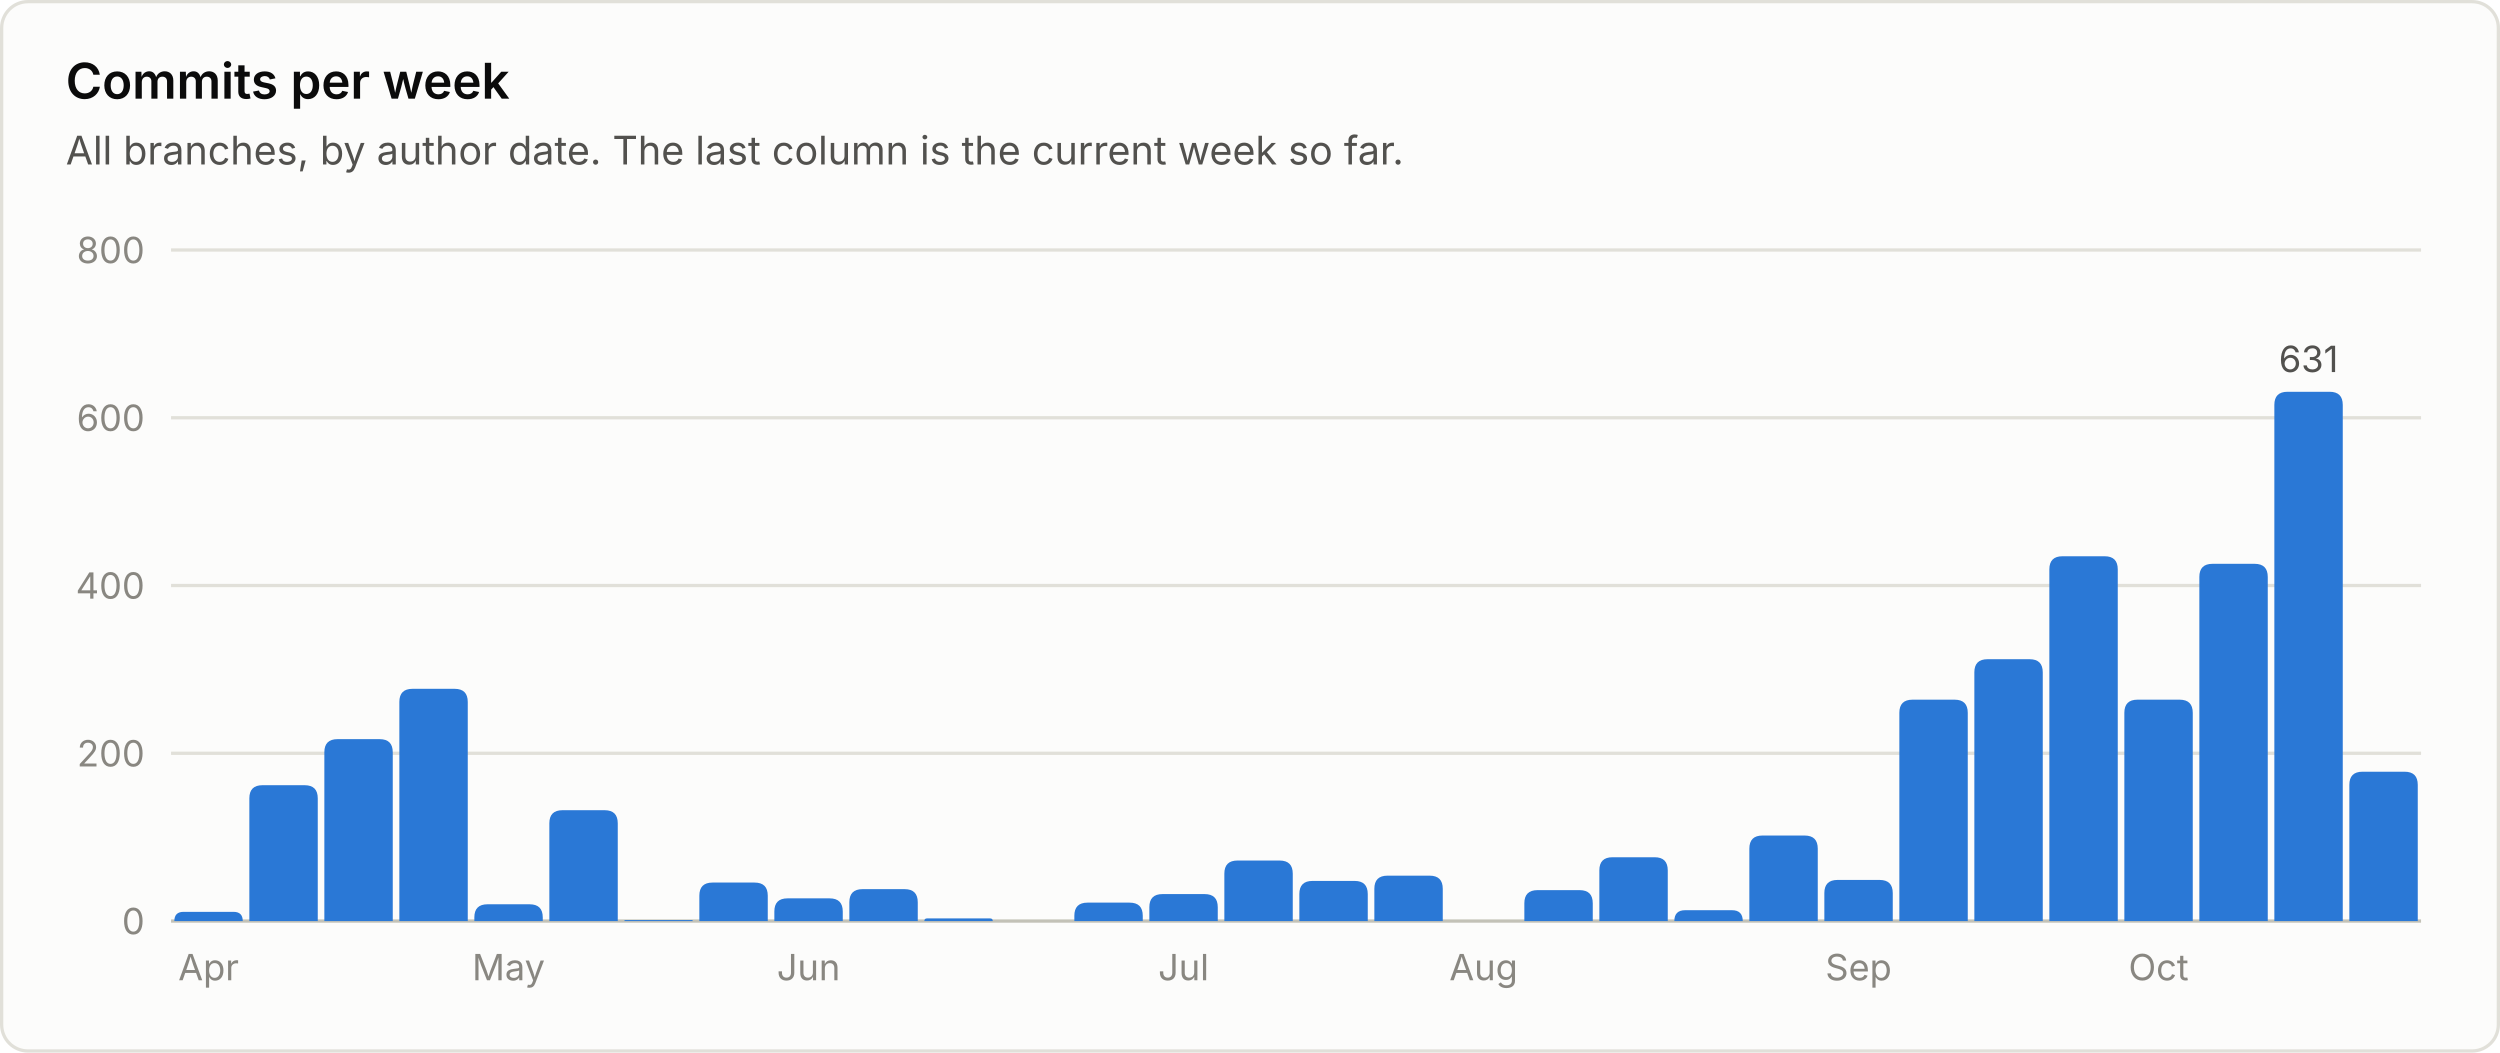
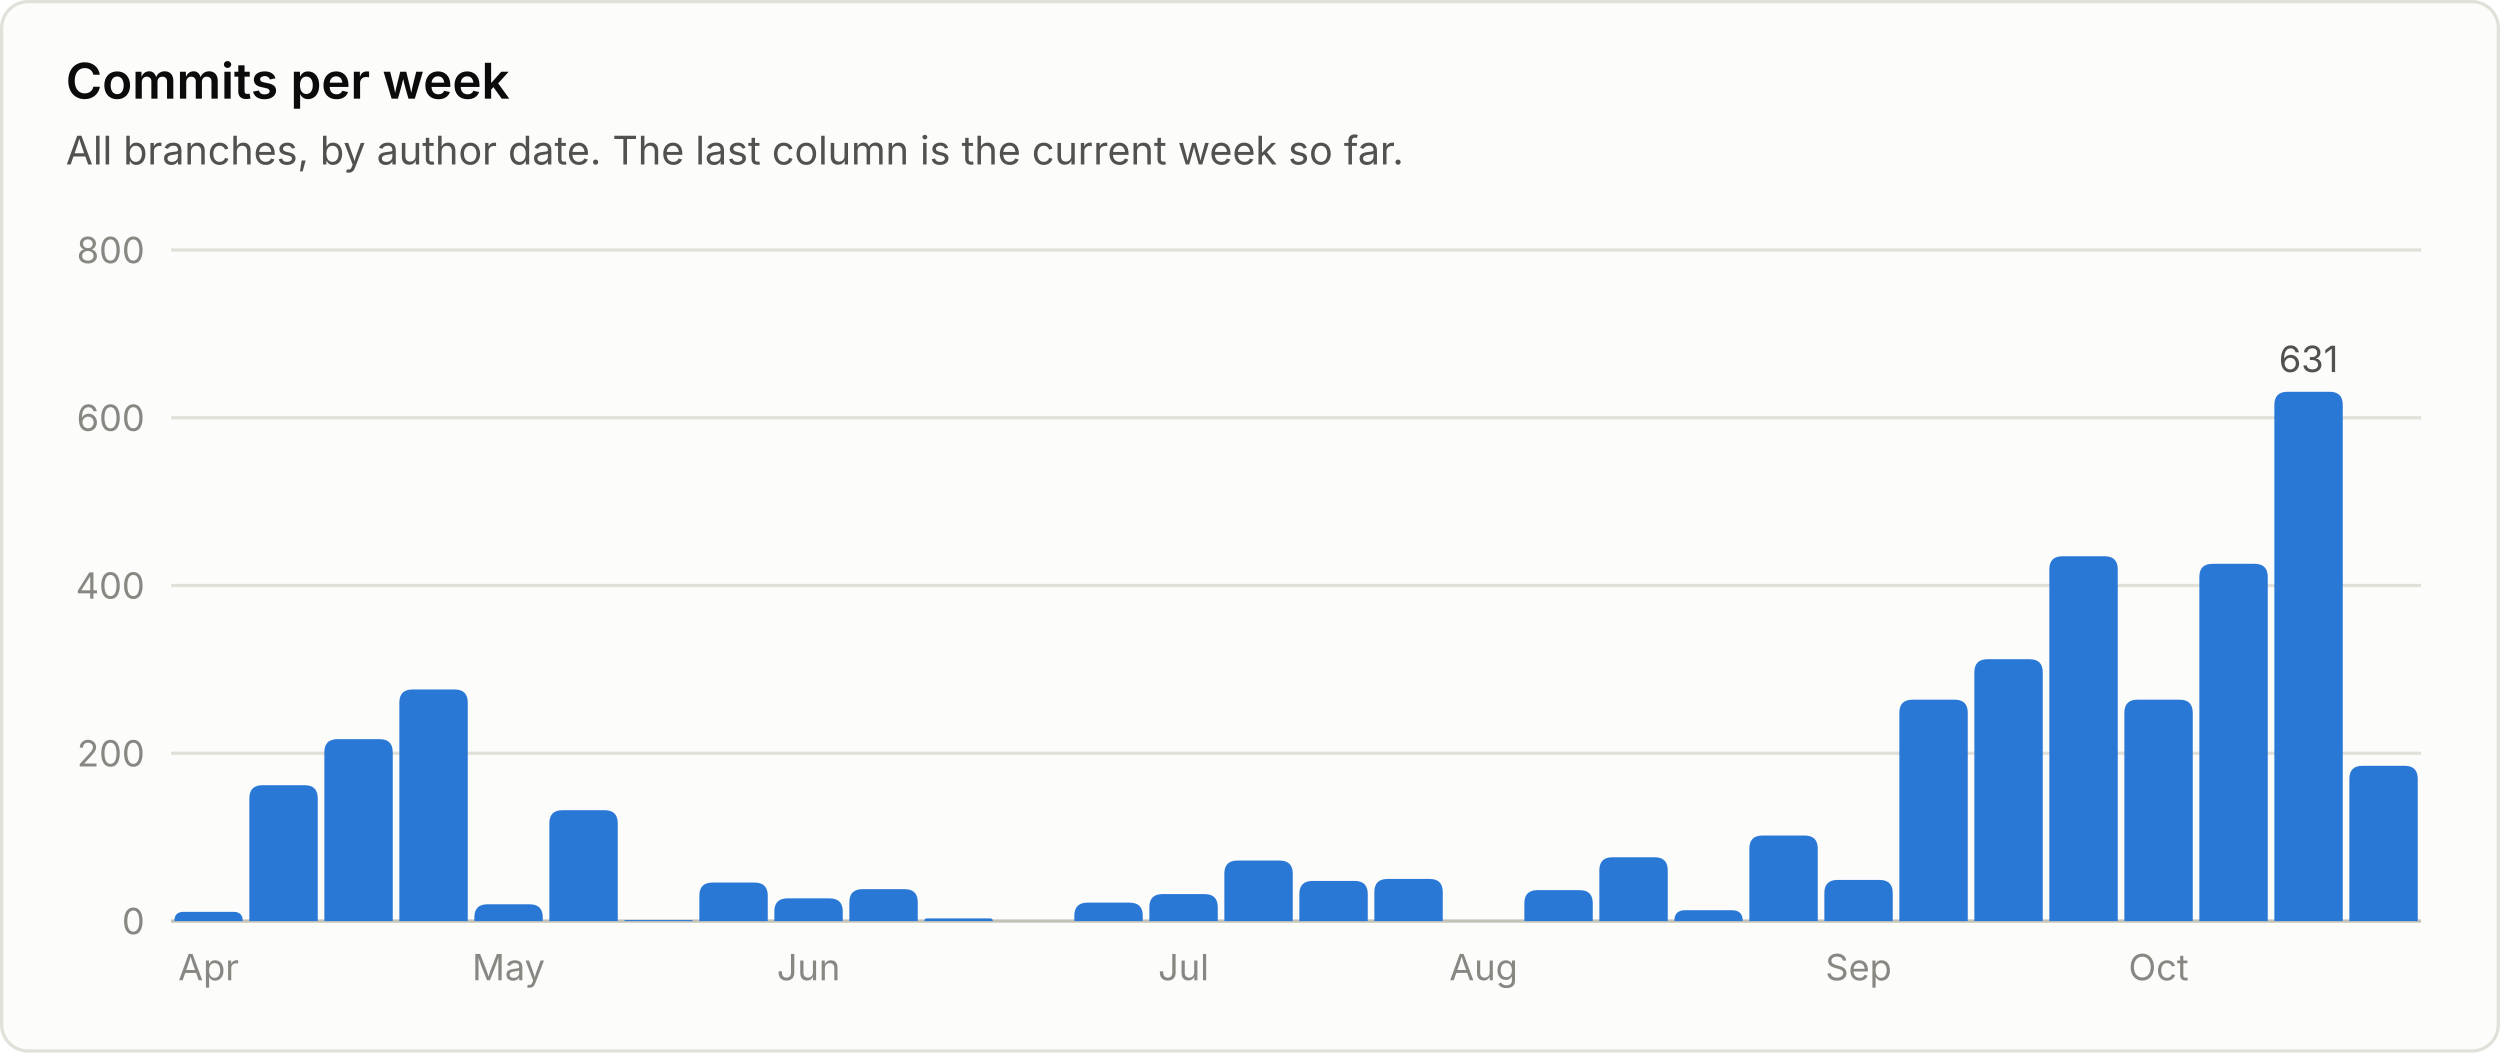
<svg xmlns="http://www.w3.org/2000/svg" viewBox="0 0 760 320" width="760" height="320" role="img" font-family="system-ui, -apple-system, 'Segoe UI', sans-serif">
  <rect x="0.5" y="0.5" width="759" height="319" rx="8" fill="#fcfcfb" stroke="#e1e0d9" />
  <text x="20.0" y="30.0" fill="#0b0b0b" font-size="15" font-weight="600" text-anchor="start">Commits per week</text>
  <text x="20.0" y="50.0" fill="#52514e" font-size="12" font-weight="400" text-anchor="start">All branches, by author date. The last column is the current week so far.</text>
  <line x1="52" y1="280.0" x2="736" y2="280.0" stroke="#c3c2b7" stroke-width="1" />
  <text x="44.0" y="284.0" fill="#898781" font-size="11" font-weight="400" text-anchor="end">0</text>
  <line x1="52" y1="229.0" x2="736" y2="229.0" stroke="#e1e0d9" stroke-width="1" />
  <text x="44.0" y="233.0" fill="#898781" font-size="11" font-weight="400" text-anchor="end">200</text>
  <line x1="52" y1="178.0" x2="736" y2="178.0" stroke="#e1e0d9" stroke-width="1" />
  <text x="44.0" y="182.0" fill="#898781" font-size="11" font-weight="400" text-anchor="end">400</text>
  <line x1="52" y1="127.0" x2="736" y2="127.0" stroke="#e1e0d9" stroke-width="1" />
  <text x="44.0" y="131.0" fill="#898781" font-size="11" font-weight="400" text-anchor="end">600</text>
  <line x1="52" y1="76.0" x2="736" y2="76.0" stroke="#e1e0d9" stroke-width="1" />
  <text x="44.0" y="80.0" fill="#898781" font-size="11" font-weight="400" text-anchor="end">800</text>
  <path d="M53.0 280.0 V280.0 Q53.0 277.2 55.8 277.2 H71.0 Q73.8 277.2 73.8 280.0 V280.0 Z" fill="#2a78d6" />
  <text x="63.4" y="298.0" fill="#898781" font-size="11" font-weight="400" text-anchor="middle">Apr</text>
  <path d="M75.8 280.0 V242.7 Q75.8 238.7 79.8 238.7 H92.6 Q96.6 238.7 96.6 242.7 V280.0 Z" fill="#2a78d6" />
  <path d="M98.6 280.0 V228.7 Q98.6 224.7 102.6 224.7 H115.4 Q119.4 224.7 119.4 228.7 V280.0 Z" fill="#2a78d6" />
-   <path d="M121.4 280.0 V213.4 Q121.4 209.4 125.4 209.4 H138.2 Q142.2 209.4 142.2 213.4 V280.0 Z" fill="#2a78d6" />
+   <path d="M121.4 280.0 V213.6 Q121.4 209.6 125.4 209.6 H138.2 Q142.2 209.6 142.2 213.6 V280.0 Z" fill="#2a78d6" />
  <path d="M144.2 280.0 V278.9 Q144.2 274.9 148.2 274.9 H161.0 Q165.0 274.9 165.0 278.9 V280.0 Z" fill="#2a78d6" />
  <text x="154.6" y="298.0" fill="#898781" font-size="11" font-weight="400" text-anchor="middle">May</text>
  <path d="M167.0 280.0 V250.3 Q167.0 246.3 171.0 246.3 H183.8 Q187.8 246.3 187.8 250.3 V280.0 Z" fill="#2a78d6" />
  <path d="M189.8 280.0 V280.0 Q189.8 279.7 190.1 279.7 H210.3 Q210.6 279.7 210.6 280.0 V280.0 Z" fill="#2a78d6" />
  <path d="M212.6 280.0 V272.3 Q212.6 268.3 216.6 268.3 H229.4 Q233.4 268.3 233.4 272.3 V280.0 Z" fill="#2a78d6" />
  <path d="M235.4 280.0 V277.1 Q235.4 273.1 239.4 273.1 H252.2 Q256.2 273.1 256.2 277.1 V280.0 Z" fill="#2a78d6" />
  <text x="245.8" y="298.0" fill="#898781" font-size="11" font-weight="400" text-anchor="middle">Jun</text>
  <path d="M258.2 280.0 V274.3 Q258.2 270.3 262.2 270.3 H275.0 Q279.0 270.3 279.0 274.3 V280.0 Z" fill="#2a78d6" />
  <path d="M281.0 280.0 V280.0 Q281.0 279.2 281.8 279.2 H301.0 Q301.8 279.2 301.8 280.0 V280.0 Z" fill="#2a78d6" />
  <path d="M326.6 280.0 V278.4 Q326.6 274.4 330.6 274.4 H343.4 Q347.4 274.4 347.4 278.4 V280.0 Z" fill="#2a78d6" />
  <path d="M349.4 280.0 V275.8 Q349.4 271.8 353.4 271.8 H366.2 Q370.2 271.8 370.2 275.8 V280.0 Z" fill="#2a78d6" />
  <text x="359.8" y="298.0" fill="#898781" font-size="11" font-weight="400" text-anchor="middle">Jul</text>
  <path d="M372.2 280.0 V265.6 Q372.2 261.6 376.2 261.6 H389.0 Q393.0 261.6 393.0 265.6 V280.0 Z" fill="#2a78d6" />
  <path d="M395.0 280.0 V271.8 Q395.0 267.8 399.0 267.8 H411.8 Q415.8 267.8 415.8 271.8 V280.0 Z" fill="#2a78d6" />
-   <path d="M417.8 280.0 V270.2 Q417.8 266.2 421.8 266.2 H434.6 Q438.6 266.2 438.6 270.2 V280.0 Z" fill="#2a78d6" />
+   <path d="M417.8 280.0 V271.2 Q417.8 267.2 421.8 267.2 H434.6 Q438.6 267.2 438.6 271.2 V280.0 Z" fill="#2a78d6" />
  <text x="451.0" y="298.0" fill="#898781" font-size="11" font-weight="400" text-anchor="middle">Aug</text>
  <path d="M463.4 280.0 V274.6 Q463.4 270.6 467.4 270.6 H480.2 Q484.2 270.6 484.2 274.6 V280.0 Z" fill="#2a78d6" />
  <path d="M486.2 280.0 V264.6 Q486.2 260.6 490.2 260.6 H503.0 Q507.0 260.6 507.0 264.6 V280.0 Z" fill="#2a78d6" />
  <path d="M509.0 280.0 V280.0 Q509.0 276.7 512.3 276.7 H526.5 Q529.8 276.7 529.8 280.0 V280.0 Z" fill="#2a78d6" />
  <path d="M531.8 280.0 V258.0 Q531.8 254.0 535.8 254.0 H548.6 Q552.6 254.0 552.6 258.0 V280.0 Z" fill="#2a78d6" />
  <path d="M554.6 280.0 V271.5 Q554.6 267.5 558.6 267.5 H571.4 Q575.4 267.5 575.4 271.5 V280.0 Z" fill="#2a78d6" />
  <text x="565.0" y="298.0" fill="#898781" font-size="11" font-weight="400" text-anchor="middle">Sep</text>
  <path d="M577.4 280.0 V216.7 Q577.4 212.7 581.4 212.7 H594.2 Q598.2 212.7 598.2 216.7 V280.0 Z" fill="#2a78d6" />
  <path d="M600.2 280.0 V204.4 Q600.2 200.4 604.2 200.4 H617.0 Q621.0 200.4 621.0 204.4 V280.0 Z" fill="#2a78d6" />
  <path d="M623.0 280.0 V173.1 Q623.0 169.1 627.0 169.1 H639.8 Q643.8 169.1 643.8 173.1 V280.0 Z" fill="#2a78d6" />
  <path d="M645.8 280.0 V216.7 Q645.8 212.7 649.8 212.7 H662.6 Q666.6 212.7 666.6 216.7 V280.0 Z" fill="#2a78d6" />
  <text x="656.2" y="298.0" fill="#898781" font-size="11" font-weight="400" text-anchor="middle">Oct</text>
  <path d="M668.6 280.0 V175.4 Q668.6 171.4 672.6 171.4 H685.4 Q689.4 171.4 689.4 175.4 V280.0 Z" fill="#2a78d6" />
  <path d="M691.4 280.0 V123.1 Q691.4 119.1 695.4 119.1 H708.2 Q712.2 119.1 712.2 123.1 V280.0 Z" fill="#2a78d6" />
  <text x="701.8" y="113.1" fill="#52514e" font-size="11" font-weight="400" text-anchor="middle">631</text>
-   <path d="M714.2 280.0 V238.6 Q714.2 234.6 718.2 234.6 H731.0 Q735.0 234.6 735.0 238.6 V280.0 Z" fill="#2a78d6" />
+   <path d="M714.2 280.0 V236.8 Q714.2 232.8 718.2 232.8 H731.0 Q735.0 232.8 735.0 236.8 V280.0 Z" fill="#2a78d6" />
</svg>
